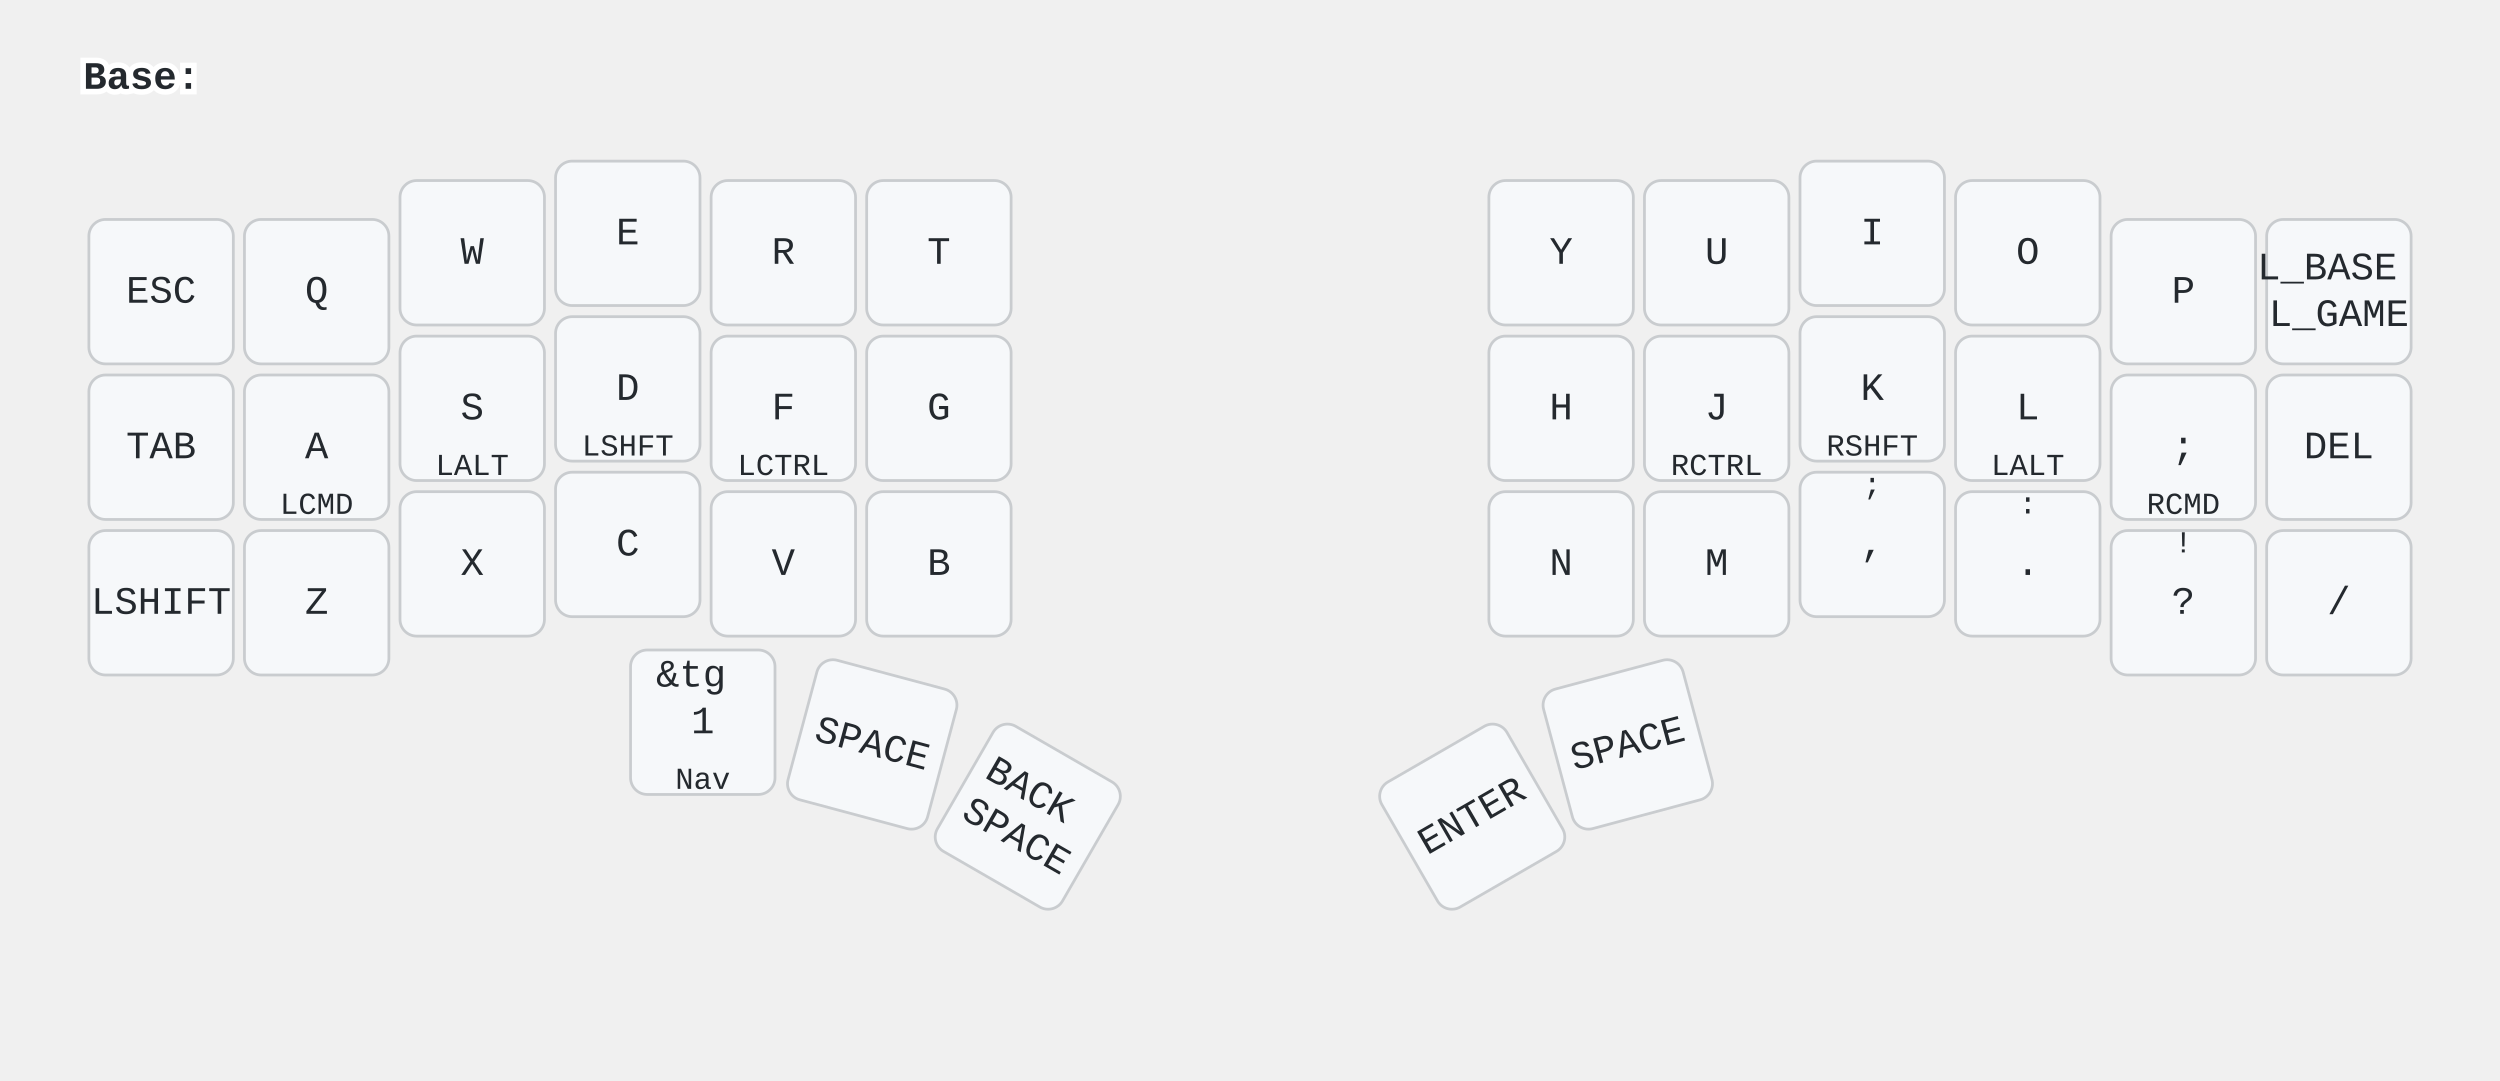
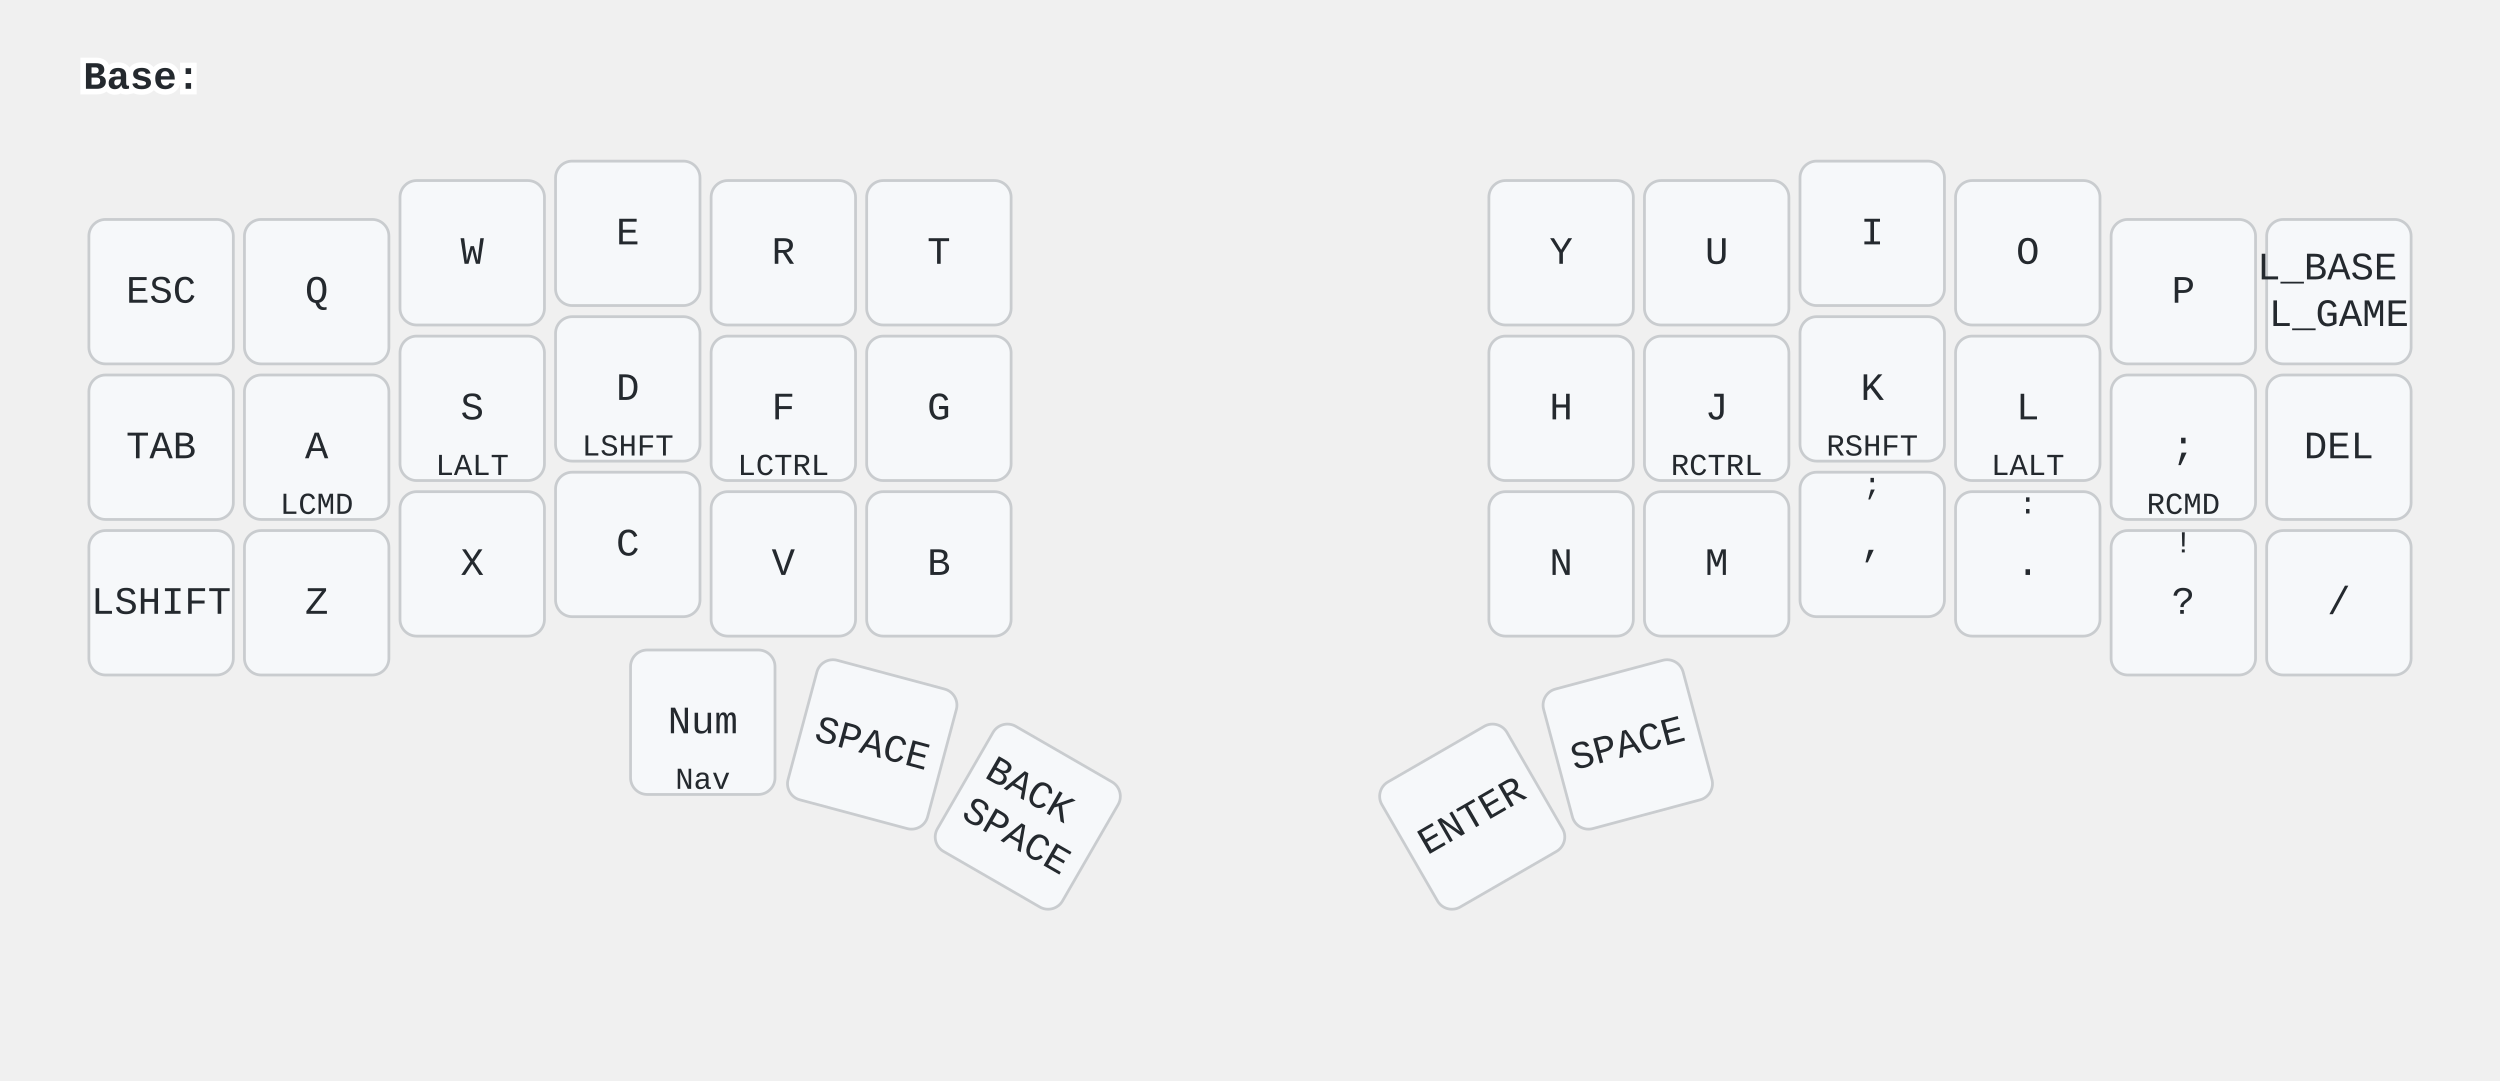
<svg xmlns="http://www.w3.org/2000/svg" width="900" height="389" viewBox="0 0 900 389" class="keymap">
  <style>/* inherit to force styles through use tags */
svg path {
    fill: inherit;
}

/* font and background color specifications */
svg.keymap {
    font-family: SFMono-Regular,Consolas,Liberation Mono,Menlo,monospace;
    font-size: 14px;
    font-kerning: normal;
    text-rendering: optimizeLegibility;
    fill: #24292e;
}

/* default key styling */
rect.key {
    fill: #f6f8fa;
}

rect.key, rect.combo {
    stroke: #c9cccf;
    stroke-width: 1;
}

/* default key side styling, only used is draw_key_sides is set */
rect.side {
    filter: brightness(90%);
}

/* color accent for combo boxes */
rect.combo, rect.combo-separate {
    fill: #cdf;
}

/* color accent for held keys */
rect.held, rect.combo.held {
    fill: #fdd;
}

/* color accent for ghost (optional) keys */
rect.ghost, rect.combo.ghost {
    stroke-dasharray: 4, 4;
    stroke-width: 2;
}

text {
    text-anchor: middle;
    dominant-baseline: middle;
}

/* styling for layer labels */
text.label {
    font-weight: bold;
    text-anchor: start;
    stroke: white;
    stroke-width: 4;
    paint-order: stroke;
}

/* styling for optional footer */
text.footer {
    text-anchor: end;
    dominant-baseline: auto;
    stroke: white;
    stroke-width: 4;
    paint-order: stroke;
}

/* styling for combo tap, and key non-tap label text */
text.combo, text.hold, text.shifted, text.left, text.right {
    font-size: 11px;
}

text.hold {
    text-anchor: middle;
    dominant-baseline: auto;
}

text.shifted {
    text-anchor: middle;
    dominant-baseline: hanging;
}

text.left {
    text-anchor: start;
}

text.right {
    text-anchor: end;
}

text.layer-activator {
    text-decoration: underline;
}

/* styling for hold/shifted label text in combo box */
text.combo.hold, text.combo.shifted, text.combo.left, text.combo.right {
    font-size: 8px;
}

/* lighter symbol for transparent keys */
text.trans {
    fill: #7b7e81;
}

/* styling for combo dendrons */
path.combo {
    stroke-width: 1;
    stroke: gray;
    fill: none;
}

/* Start Tabler Icons Cleanup */
/* cannot use height/width with glyphs */
.icon-tabler &gt; path {
    fill: inherit;
    stroke: inherit;
    stroke-width: 2;
}
/* hide tabler's default box */
.icon-tabler &gt; path[stroke="none"][fill="none"] {
    visibility: hidden;
}
/* End Tabler Icons Cleanup */

@media (prefers-color-scheme: dark) {
svg.keymap { fill: #d1d6db; }
rect.key { fill: #3f4750; }
rect.key, rect.combo { stroke: #60666c; }
rect.combo, rect.combo-separate { fill: #1f3d7a; }
rect.held, rect.combo.held { fill: #854747; }
text.label, text.footer { stroke: black; }
text.trans { fill: #7e8184; }
path.combo { stroke: #7f7f7f; }

}</style>
  <g transform="translate(30, 0)" class="layer-Base">
    <text x="0" y="28" class="label" id="Base">Base:</text>
    <g transform="translate(0, 56)">
      <g transform="translate(28, 49)" class="key keypos-0">
        <rect rx="6" ry="6" x="-26" y="-26" width="52" height="52" class="key" />
        <text x="0" y="0" class="key tap">ESC</text>
      </g>
      <g transform="translate(84, 49)" class="key keypos-1">
        <rect rx="6" ry="6" x="-26" y="-26" width="52" height="52" class="key" />
        <text x="0" y="0" class="key tap">Q</text>
      </g>
      <g transform="translate(140, 35)" class="key keypos-2">
        <rect rx="6" ry="6" x="-26" y="-26" width="52" height="52" class="key" />
        <text x="0" y="0" class="key tap">W</text>
      </g>
      <g transform="translate(196, 28)" class="key keypos-3">
        <rect rx="6" ry="6" x="-26" y="-26" width="52" height="52" class="key" />
        <text x="0" y="0" class="key tap">E</text>
      </g>
      <g transform="translate(252, 35)" class="key keypos-4">
        <rect rx="6" ry="6" x="-26" y="-26" width="52" height="52" class="key" />
        <text x="0" y="0" class="key tap">R</text>
      </g>
      <g transform="translate(308, 35)" class="key keypos-5">
        <rect rx="6" ry="6" x="-26" y="-26" width="52" height="52" class="key" />
        <text x="0" y="0" class="key tap">T</text>
      </g>
      <g transform="translate(532, 35)" class="key keypos-6">
        <rect rx="6" ry="6" x="-26" y="-26" width="52" height="52" class="key" />
        <text x="0" y="0" class="key tap">Y</text>
      </g>
      <g transform="translate(588, 35)" class="key keypos-7">
        <rect rx="6" ry="6" x="-26" y="-26" width="52" height="52" class="key" />
        <text x="0" y="0" class="key tap">U</text>
      </g>
      <g transform="translate(644, 28)" class="key keypos-8">
        <rect rx="6" ry="6" x="-26" y="-26" width="52" height="52" class="key" />
        <text x="0" y="0" class="key tap">I</text>
      </g>
      <g transform="translate(700, 35)" class="key keypos-9">
        <rect rx="6" ry="6" x="-26" y="-26" width="52" height="52" class="key" />
        <text x="0" y="0" class="key tap">O</text>
      </g>
      <g transform="translate(756, 49)" class="key keypos-10">
        <rect rx="6" ry="6" x="-26" y="-26" width="52" height="52" class="key" />
        <text x="0" y="0" class="key tap">P</text>
      </g>
      <g transform="translate(812, 49)" class="key keypos-11">
        <rect rx="6" ry="6" x="-26" y="-26" width="52" height="52" class="key" />
        <text x="0" y="0" class="key tap">
          <tspan x="0" dy="-0.6em">L_BASE</tspan>
          <tspan x="0" dy="1.2em">L_GAME</tspan>
        </text>
      </g>
      <g transform="translate(28, 105)" class="key keypos-12">
        <rect rx="6" ry="6" x="-26" y="-26" width="52" height="52" class="key" />
        <text x="0" y="0" class="key tap">TAB</text>
      </g>
      <g transform="translate(84, 105)" class="key keypos-13">
        <rect rx="6" ry="6" x="-26" y="-26" width="52" height="52" class="key" />
        <text x="0" y="0" class="key tap">A</text>
        <text x="0" y="24" class="key hold">LCMD</text>
      </g>
      <g transform="translate(140, 91)" class="key keypos-14">
        <rect rx="6" ry="6" x="-26" y="-26" width="52" height="52" class="key" />
        <text x="0" y="0" class="key tap">S</text>
        <text x="0" y="24" class="key hold">LALT</text>
      </g>
      <g transform="translate(196, 84)" class="key keypos-15">
        <rect rx="6" ry="6" x="-26" y="-26" width="52" height="52" class="key" />
        <text x="0" y="0" class="key tap">D</text>
        <text x="0" y="24" class="key hold">LSHFT</text>
      </g>
      <g transform="translate(252, 91)" class="key keypos-16">
        <rect rx="6" ry="6" x="-26" y="-26" width="52" height="52" class="key" />
        <text x="0" y="0" class="key tap">F</text>
        <text x="0" y="24" class="key hold">LCTRL</text>
      </g>
      <g transform="translate(308, 91)" class="key keypos-17">
        <rect rx="6" ry="6" x="-26" y="-26" width="52" height="52" class="key" />
        <text x="0" y="0" class="key tap">G</text>
      </g>
      <g transform="translate(532, 91)" class="key keypos-18">
        <rect rx="6" ry="6" x="-26" y="-26" width="52" height="52" class="key" />
        <text x="0" y="0" class="key tap">H</text>
      </g>
      <g transform="translate(588, 91)" class="key keypos-19">
        <rect rx="6" ry="6" x="-26" y="-26" width="52" height="52" class="key" />
        <text x="0" y="0" class="key tap">J</text>
        <text x="0" y="24" class="key hold">RCTRL</text>
      </g>
      <g transform="translate(644, 84)" class="key keypos-20">
        <rect rx="6" ry="6" x="-26" y="-26" width="52" height="52" class="key" />
        <text x="0" y="0" class="key tap">K</text>
        <text x="0" y="24" class="key hold">RSHFT</text>
      </g>
      <g transform="translate(700, 91)" class="key keypos-21">
        <rect rx="6" ry="6" x="-26" y="-26" width="52" height="52" class="key" />
        <text x="0" y="0" class="key tap">L</text>
        <text x="0" y="24" class="key hold">LALT</text>
      </g>
      <g transform="translate(756, 105)" class="key keypos-22">
        <rect rx="6" ry="6" x="-26" y="-26" width="52" height="52" class="key" />
        <text x="0" y="0" class="key tap">;</text>
        <text x="0" y="24" class="key hold">RCMD</text>
      </g>
      <g transform="translate(812, 105)" class="key keypos-23">
        <rect rx="6" ry="6" x="-26" y="-26" width="52" height="52" class="key" />
        <text x="0" y="0" class="key tap">DEL</text>
      </g>
      <g transform="translate(28, 161)" class="key keypos-24">
        <rect rx="6" ry="6" x="-26" y="-26" width="52" height="52" class="key" />
        <text x="0" y="0" class="key tap">LSHIFT</text>
      </g>
      <g transform="translate(84, 161)" class="key keypos-25">
        <rect rx="6" ry="6" x="-26" y="-26" width="52" height="52" class="key" />
        <text x="0" y="0" class="key tap">Z</text>
      </g>
      <g transform="translate(140, 147)" class="key keypos-26">
        <rect rx="6" ry="6" x="-26" y="-26" width="52" height="52" class="key" />
        <text x="0" y="0" class="key tap">X</text>
      </g>
      <g transform="translate(196, 140)" class="key keypos-27">
        <rect rx="6" ry="6" x="-26" y="-26" width="52" height="52" class="key" />
        <text x="0" y="0" class="key tap">C</text>
      </g>
      <g transform="translate(252, 147)" class="key keypos-28">
        <rect rx="6" ry="6" x="-26" y="-26" width="52" height="52" class="key" />
        <text x="0" y="0" class="key tap">V</text>
      </g>
      <g transform="translate(308, 147)" class="key keypos-29">
        <rect rx="6" ry="6" x="-26" y="-26" width="52" height="52" class="key" />
        <text x="0" y="0" class="key tap">B</text>
      </g>
      <g transform="translate(532, 147)" class="key keypos-30">
        <rect rx="6" ry="6" x="-26" y="-26" width="52" height="52" class="key" />
        <text x="0" y="0" class="key tap">N</text>
      </g>
      <g transform="translate(588, 147)" class="key keypos-31">
        <rect rx="6" ry="6" x="-26" y="-26" width="52" height="52" class="key" />
        <text x="0" y="0" class="key tap">M</text>
      </g>
      <g transform="translate(644, 140)" class="key keypos-32">
        <rect rx="6" ry="6" x="-26" y="-26" width="52" height="52" class="key" />
        <text x="0" y="0" class="key tap">,</text>
        <text x="0" y="-24" class="key shifted">;</text>
      </g>
      <g transform="translate(700, 147)" class="key keypos-33">
        <rect rx="6" ry="6" x="-26" y="-26" width="52" height="52" class="key" />
        <text x="0" y="0" class="key tap">.</text>
        <text x="0" y="-24" class="key shifted">:</text>
      </g>
      <g transform="translate(756, 161)" class="key keypos-34">
        <rect rx="6" ry="6" x="-26" y="-26" width="52" height="52" class="key" />
        <text x="0" y="0" class="key tap">?</text>
        <text x="0" y="-24" class="key shifted">!</text>
      </g>
      <g transform="translate(812, 161)" class="key keypos-35">
        <rect rx="6" ry="6" x="-26" y="-26" width="52" height="52" class="key" />
        <text x="0" y="0" class="key tap">/</text>
      </g>
      <g transform="translate(223, 204)" class="key keypos-36">
        <rect rx="6" ry="6" x="-26" y="-26" width="52" height="52" class="key" />
-         <text x="0" y="0" class="key tap">
-           <tspan x="0" dy="-1.2em">&amp;tg</tspan>
-           <tspan x="0" dy="1.2em">1</tspan>
-         </text>
+         <text x="0" y="0" class="key tap">Num</text>
        <text x="0" y="24" class="key hold">Nav</text>
      </g>
      <g transform="translate(284, 212) rotate(15.0)" class="key keypos-37">
        <rect rx="6" ry="6" x="-26" y="-26" width="52" height="52" class="key" />
        <text x="0" y="0" class="key tap">SPACE</text>
      </g>
      <g transform="translate(340, 238) rotate(30.0)" class="key keypos-38">
        <rect rx="6" ry="6" x="-26" y="-26" width="52" height="52" class="key" />
        <text x="0" y="0" class="key tap">
          <tspan x="0" dy="-0.6em">BACK</tspan>
          <tspan x="0" dy="1.2em">SPACE</tspan>
        </text>
      </g>
      <g transform="translate(500, 238) rotate(-30.0)" class="key keypos-39">
        <rect rx="6" ry="6" x="-26" y="-26" width="52" height="52" class="key" />
        <text x="0" y="0" class="key tap">ENTER</text>
      </g>
      <g transform="translate(556, 212) rotate(-15.0)" class="key keypos-40">
        <rect rx="6" ry="6" x="-26" y="-26" width="52" height="52" class="key" />
        <text x="0" y="0" class="key tap">SPACE</text>
      </g>
    </g>
  </g>
</svg>
